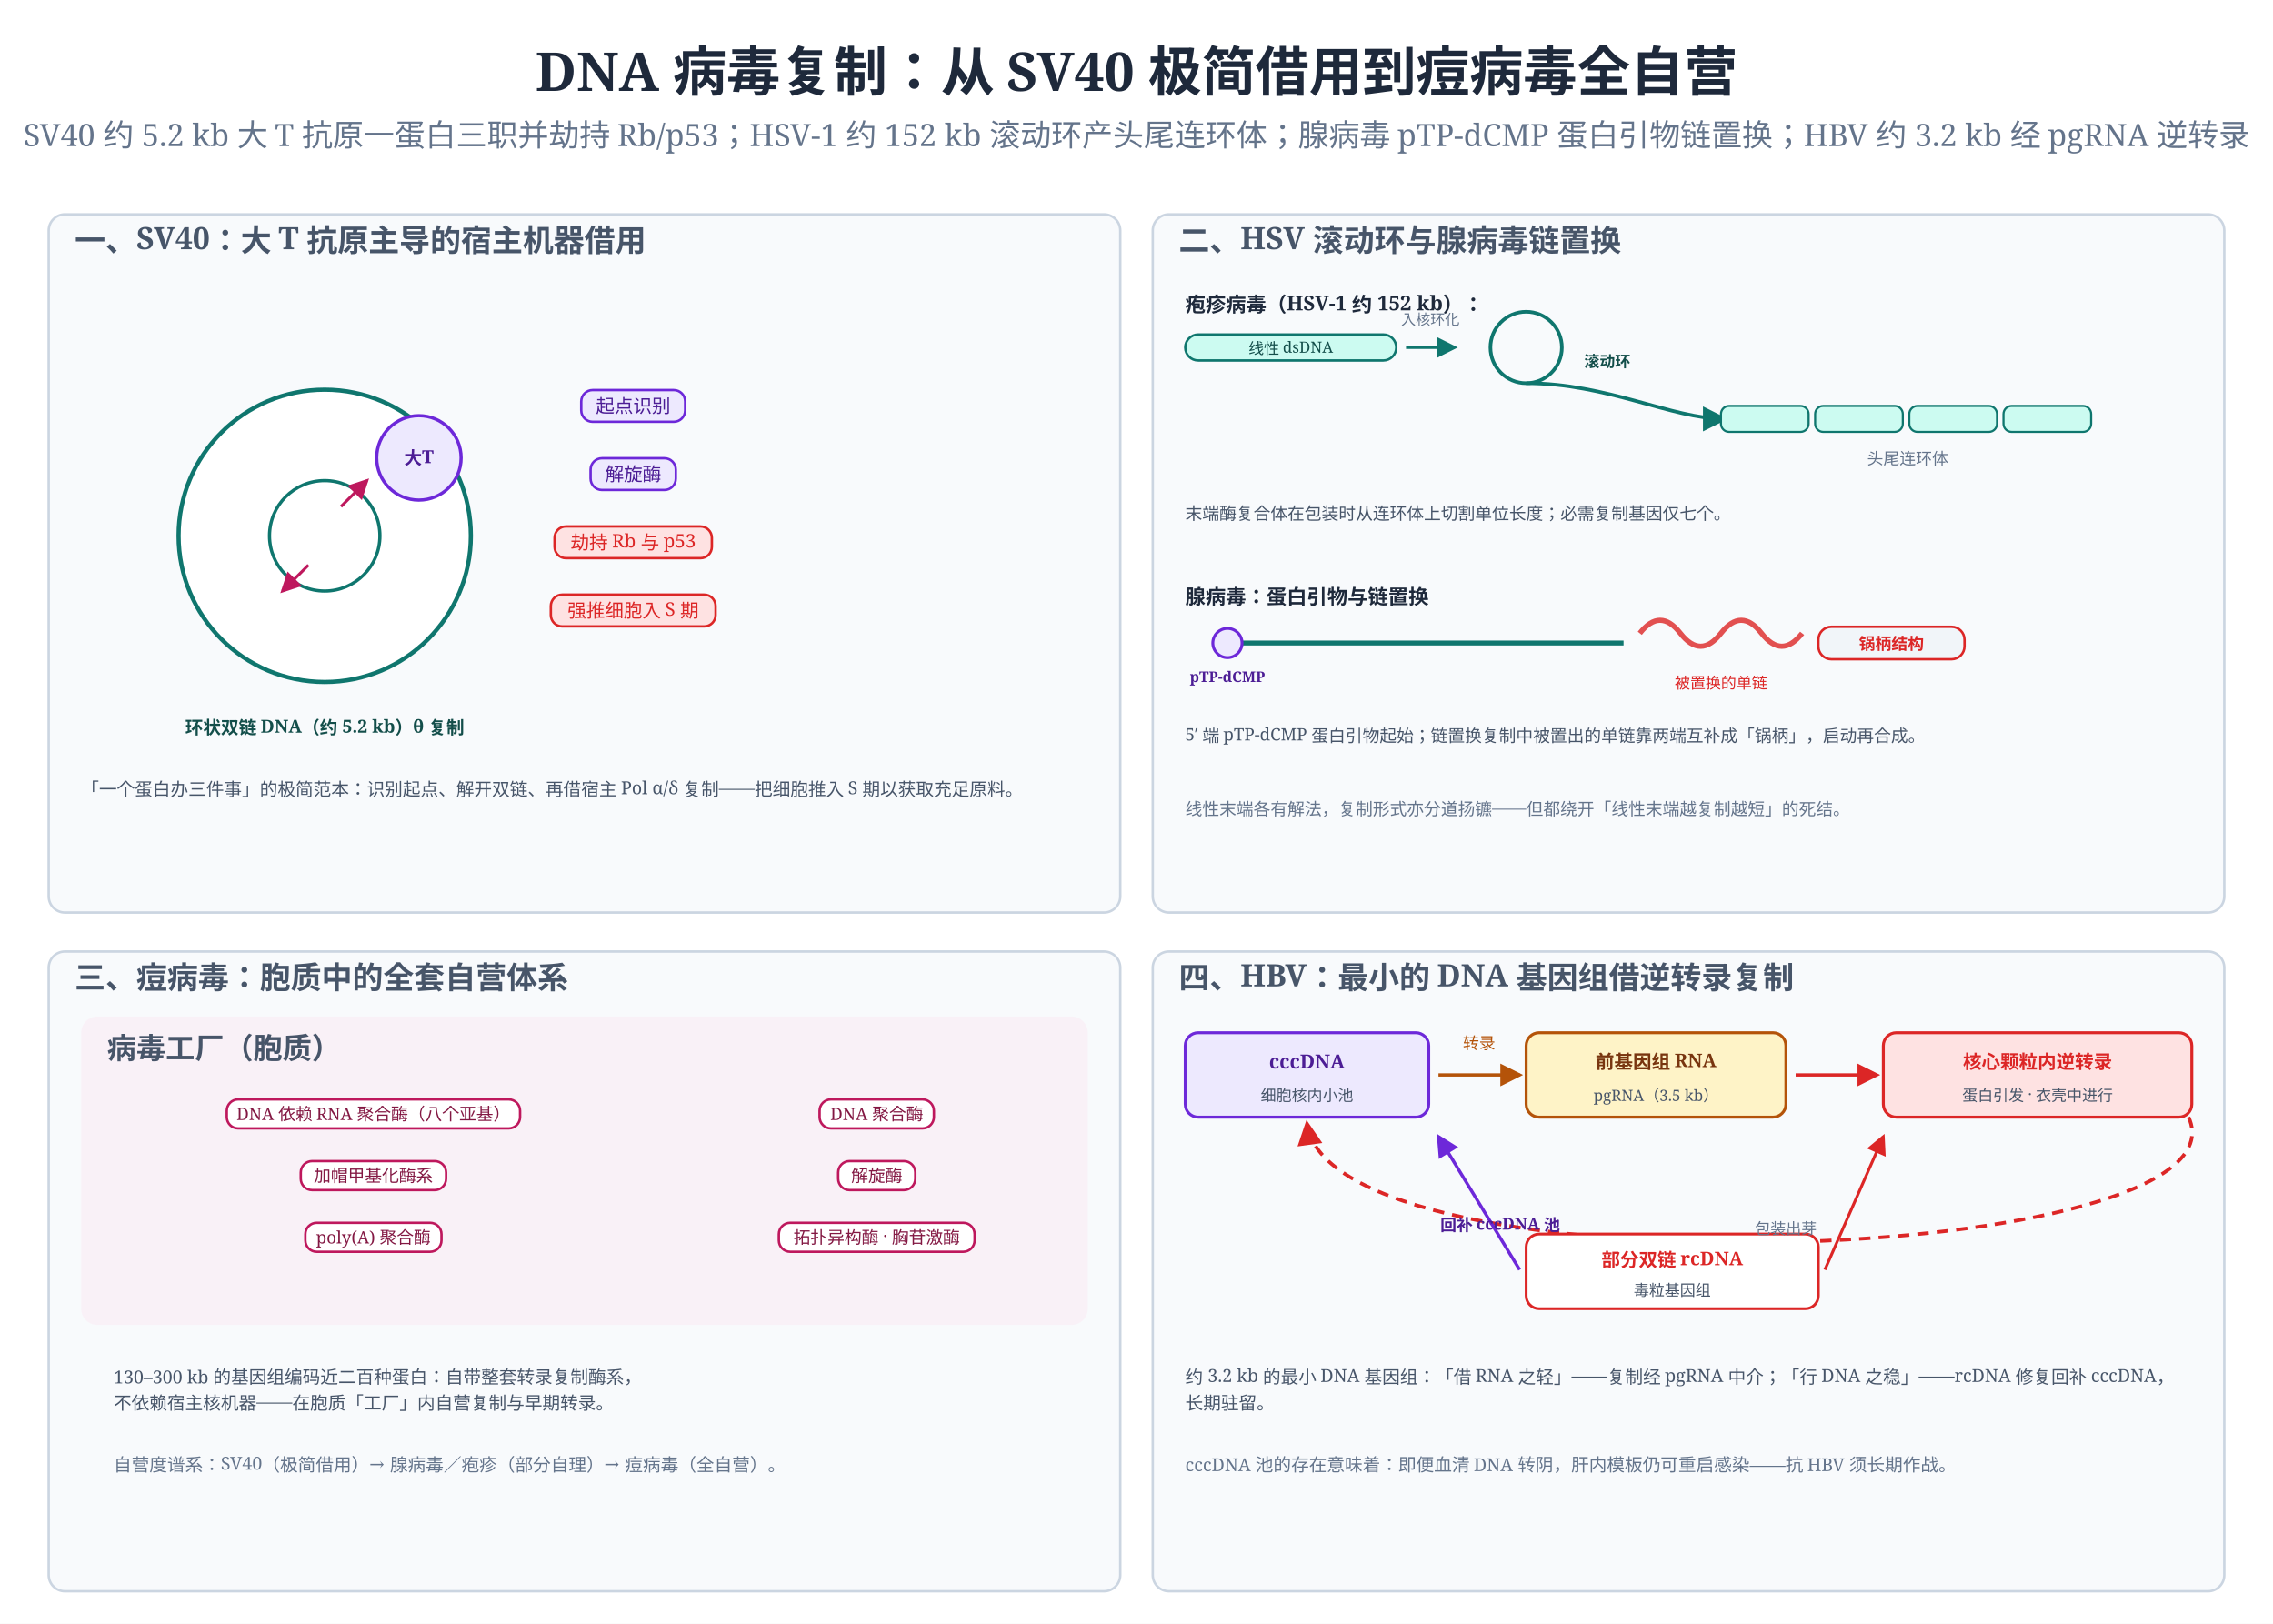
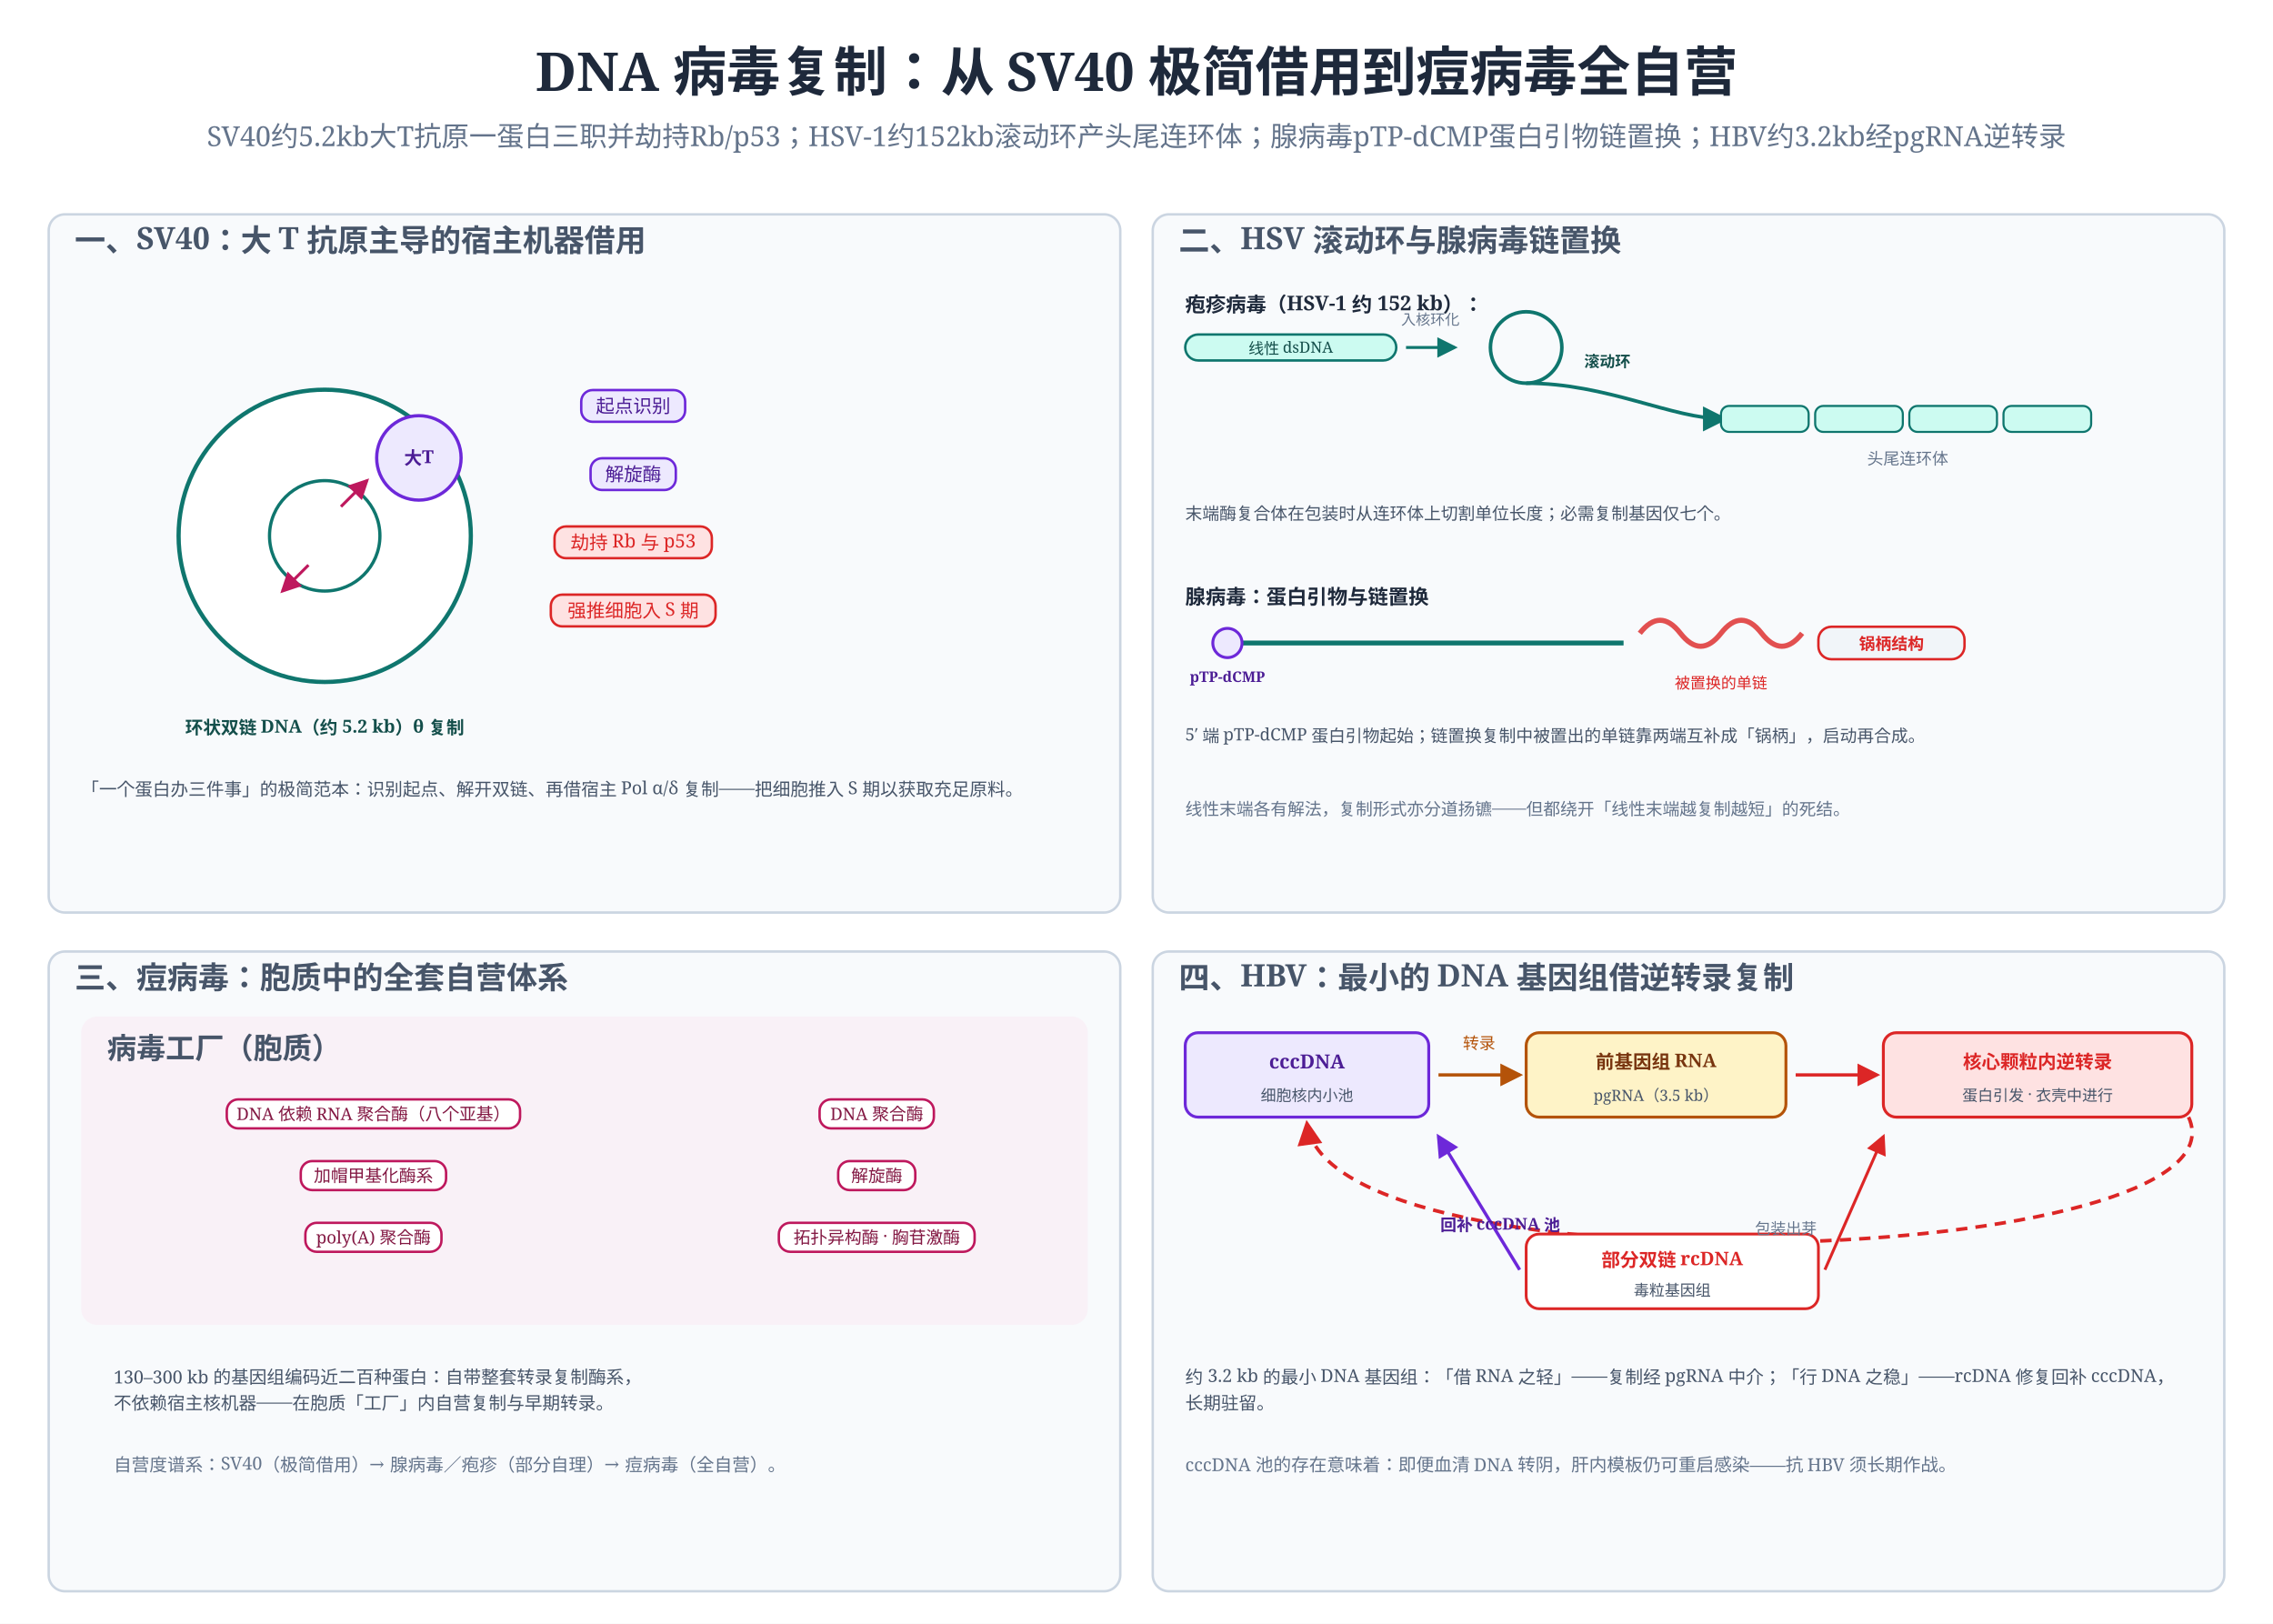
<svg xmlns="http://www.w3.org/2000/svg" width="1400" height="1000" viewBox="0 0 1400 1000" font-family="Noto Serif SC, LXGW WenKai, Songti SC, serif">
  <defs>
    <marker id="arr-ink" viewBox="0 0 10 10" refX="8.5" refY="5" markerWidth="7" markerHeight="7" orient="auto-start-reverse">
      <path d="M0,0 L10,5 L0,10 z" fill="#334155" />
    </marker>
    <marker id="arr-dna" viewBox="0 0 10 10" refX="8.5" refY="5" markerWidth="7" markerHeight="7" orient="auto-start-reverse">
      <path d="M0,0 L10,5 L0,10 z" fill="#0f766e" />
    </marker>
    <marker id="arr-rna" viewBox="0 0 10 10" refX="8.5" refY="5" markerWidth="7" markerHeight="7" orient="auto-start-reverse">
      <path d="M0,0 L10,5 L0,10 z" fill="#b45309" />
    </marker>
    <marker id="arr-pro" viewBox="0 0 10 10" refX="8.5" refY="5" markerWidth="7" markerHeight="7" orient="auto-start-reverse">
      <path d="M0,0 L10,5 L0,10 z" fill="#6d28d9" />
    </marker>
    <marker id="arr-enz" viewBox="0 0 10 10" refX="8.5" refY="5" markerWidth="7" markerHeight="7" orient="auto-start-reverse">
      <path d="M0,0 L10,5 L0,10 z" fill="#be185d" />
    </marker>
    <marker id="arr-acc" viewBox="0 0 10 10" refX="8.5" refY="5" markerWidth="7" markerHeight="7" orient="auto-start-reverse">
      <path d="M0,0 L10,5 L0,10 z" fill="#0369a1" />
    </marker>
    <marker id="arr-ok" viewBox="0 0 10 10" refX="8.5" refY="5" markerWidth="7" markerHeight="7" orient="auto-start-reverse">
      <path d="M0,0 L10,5 L0,10 z" fill="#059669" />
    </marker>
    <marker id="arr-warn" viewBox="0 0 10 10" refX="8.5" refY="5" markerWidth="7" markerHeight="7" orient="auto-start-reverse">
      <path d="M0,0 L10,5 L0,10 z" fill="#b45309" />
    </marker>
    <marker id="arr-bad" viewBox="0 0 10 10" refX="8.5" refY="5" markerWidth="7" markerHeight="7" orient="auto-start-reverse">
      <path d="M0,0 L10,5 L0,10 z" fill="#dc2626" />
    </marker>
    <marker id="arr-mute" viewBox="0 0 10 10" refX="8.5" refY="5" markerWidth="7" markerHeight="7" orient="auto-start-reverse">
      <path d="M0,0 L10,5 L0,10 z" fill="#94a3b8" />
    </marker>
  </defs>
  <rect x="0" y="0" width="1400" height="1000" fill="#ffffff" />
  <text x="700" y="56" text-anchor="middle" font-size="33" font-weight="700" fill="#1e293b">DNA 病毒复制：从 SV40 极简借用到痘病毒全自营</text>
-   <text x="700" y="90" text-anchor="middle" font-size="19" fill="#64748b">SV40 约 5.2 kb 大 T 抗原一蛋白三职并劫持 Rb/p53；HSV-1 约 152 kb 滚动环产头尾连环体；腺病毒 pTP-dCMP 蛋白引物链置换；HBV 约 3.2 kb 经 pgRNA 逆转录</text>
+   <text x="700" y="90" text-anchor="middle" font-size="17" fill="#64748b">SV40约5.2kb大T抗原一蛋白三职并劫持Rb/p53；HSV-1约152kb滚动环产头尾连环体；腺病毒pTP-dCMP蛋白引物链置换；HBV约3.2kb经pgRNA逆转录</text>
  <rect x="30" y="132" width="660" height="430" rx="10" fill="#f8fafc" stroke="#cbd5e1" stroke-width="1.5" />
  <text x="46" y="154.84" font-size="19" fill="#475569" font-weight="700">一、SV40：大 T 抗原主导的宿主机器借用</text>
  <circle cx="200" cy="330" r="90" fill="#ffffff" stroke="#0f766e" stroke-width="2.6" />
  <ellipse cx="200" cy="330" rx="34" ry="34" fill="#ffffff" stroke="#0f766e" stroke-width="2" />
  <line x1="210" y1="312" x2="226" y2="296" stroke="#be185d" stroke-width="1.8" marker-end="url(#arr-enz)" />
  <line x1="190" y1="348" x2="174" y2="364" stroke="#be185d" stroke-width="1.8" marker-end="url(#arr-enz)" />
  <text x="200" y="452" font-size="11" fill="#134e4a" text-anchor="middle" font-weight="700">环状双链 DNA（约 5.2 kb）θ 复制</text>
  <circle cx="258" cy="282" r="26" fill="#ede9fe" stroke="#6d28d9" stroke-width="2" />
  <text x="258" y="286" font-size="11" fill="#4c1d95" text-anchor="middle" font-weight="700">大T</text>
  <rect x="358" y="240.225" width="64" height="19.55" rx="7" fill="#ede9fe" stroke="#6d28d9" stroke-width="1.5" />
  <text x="390" y="254.14" font-size="11.5" fill="#4c1d95" text-anchor="middle">起点识别</text>
  <rect x="363.75" y="282.225" width="52.5" height="19.55" rx="7" fill="#ede9fe" stroke="#6d28d9" stroke-width="1.5" />
  <text x="390" y="296.14" font-size="11.5" fill="#4c1d95" text-anchor="middle">解旋酶</text>
  <rect x="341.555" y="324.225" width="96.89" height="19.55" rx="7" fill="#fee2e2" stroke="#dc2626" stroke-width="1.5" />
  <text x="390" y="338.14" font-size="11.5" fill="#dc2626" text-anchor="middle">劫持 Rb 与 p53</text>
  <rect x="339.255" y="366.225" width="101.49" height="19.55" rx="7" fill="#fee2e2" stroke="#dc2626" stroke-width="1.5" />
  <text x="390" y="380.14" font-size="11.5" fill="#dc2626" text-anchor="middle">强推细胞入 S 期</text>
  <text x="50" y="490" font-size="11" fill="#475569">「一个蛋白办三件事」的极简范本：识别起点、解开双链、再借宿主 Pol α/δ 复制——把细胞推入 S 期以获取充足原料。</text>
  <rect x="710" y="132" width="660" height="430" rx="10" fill="#f8fafc" stroke="#cbd5e1" stroke-width="1.5" />
  <text x="726" y="154.84" font-size="19" fill="#475569" font-weight="700">二、HSV 滚动环与腺病毒链置换</text>
  <text x="730" y="192" font-size="12.5" fill="#1e293b" font-weight="700">疱疹病毒（HSV-1 约 152 kb）：</text>
  <rect x="730" y="206" width="130" height="16" rx="8" fill="#ccfbf1" stroke="#0f766e" stroke-width="1.5" />
  <text x="795" y="218" font-size="9.5" fill="#134e4a" text-anchor="middle">线性 dsDNA</text>
  <line x1="866" y1="214" x2="896" y2="214" stroke="#0f766e" stroke-width="1.8" marker-end="url(#arr-dna)" />
  <text x="881" y="200" font-size="9" fill="#64748b" text-anchor="middle">入核环化</text>
  <circle cx="940" cy="214" r="22" fill="none" stroke="#0f766e" stroke-width="2.2" />
  <path d="M 940,236 C 990,236 1030,258 1062,258" fill="none" stroke="#0f766e" stroke-width="2.2" marker-end="url(#arr-dna)" />
  <text x="990" y="226" font-size="9.5" fill="#134e4a" text-anchor="middle" font-weight="700">滚动环</text>
  <rect x="1060" y="250" width="54" height="16" rx="5" fill="#ccfbf1" stroke="#0f766e" stroke-width="1.3" />
  <rect x="1118" y="250" width="54" height="16" rx="5" fill="#ccfbf1" stroke="#0f766e" stroke-width="1.3" />
  <rect x="1176" y="250" width="54" height="16" rx="5" fill="#ccfbf1" stroke="#0f766e" stroke-width="1.3" />
  <rect x="1234" y="250" width="54" height="16" rx="5" fill="#ccfbf1" stroke="#0f766e" stroke-width="1.3" />
  <text x="1175" y="286" font-size="10" fill="#64748b" text-anchor="middle">头尾连环体</text>
  <text x="730" y="320" font-size="10.5" fill="#475569">末端酶复合体在包装时从连环体上切割单位长度；必需复制基因仅七个。</text>
  <text x="730" y="372" font-size="12.5" fill="#1e293b" font-weight="700">腺病毒：蛋白引物与链置换</text>
  <line x1="760" y1="396" x2="1000" y2="396" stroke="#0f766e" stroke-width="3" />
  <circle cx="756" cy="396" r="9" fill="#ede9fe" stroke="#6d28d9" stroke-width="1.8" />
  <text x="756" y="420" font-size="9" fill="#4c1d95" text-anchor="middle" font-weight="700">pTP-dCMP</text>
  <path d="M 1010,390 q 12.5,-16 25,0 q 12.5,16 25,0 q 12.5,-16 25,0 q 12.5,16 25,0" fill="none" opacity="0.8" stroke="#dc2626" stroke-width="3.2" />
  <text x="1060" y="424" font-size="9.5" fill="#dc2626" text-anchor="middle">被置换的单链</text>
  <rect x="1120" y="386" width="90" height="20" rx="8" fill="#f1f5f9" stroke="#dc2626" stroke-width="1.5" />
  <text x="1165" y="400" font-size="10" fill="#dc2626" text-anchor="middle" font-weight="700">锅柄结构</text>
  <text x="730" y="456" font-size="10.5" fill="#475569">5′ 端 pTP-dCMP 蛋白引物起始；链置换复制中被置出的单链靠两端互补成「锅柄」，启动再合成。</text>
  <text x="730" y="502" font-size="10.5" fill="#64748b">线性末端各有解法，复制形式亦分道扬镳——但都绕开「线性末端越复制越短」的死结。</text>
  <rect x="30" y="586" width="660" height="394" rx="10" fill="#f8fafc" stroke="#cbd5e1" stroke-width="1.5" />
  <text x="46" y="608.84" font-size="19" fill="#475569" font-weight="700">三、痘病毒：胞质中的全套自营体系</text>
  <rect x="50" y="626" width="620" height="190" rx="10" fill="#fce7f3" fill-opacity="0.45" />
  <text x="66" y="652" font-size="18" fill="#475569" font-weight="700">病毒工厂（胞质）</text>
  <rect x="139.68" y="677.075" width="180.64" height="17.85" rx="7" fill="#ffffff" stroke="#be185d" stroke-width="1.5" />
  <text x="230" y="689.78" font-size="10.5" fill="#831843" text-anchor="middle">DNA 依赖 RNA 聚合酶（八个亚基）</text>
  <rect x="185.25" y="715.075" width="89.5" height="17.85" rx="7" fill="#ffffff" stroke="#be185d" stroke-width="1.5" />
  <text x="230" y="727.78" font-size="10.5" fill="#831843" text-anchor="middle">加帽甲基化酶系</text>
  <rect x="188.085" y="753.075" width="83.83" height="17.85" rx="7" fill="#ffffff" stroke="#be185d" stroke-width="1.5" />
  <text x="230" y="765.78" font-size="10.5" fill="#831843" text-anchor="middle">poly(A) 聚合酶</text>
  <rect x="504.805" y="677.075" width="70.39" height="17.85" rx="7" fill="#ffffff" stroke="#be185d" stroke-width="1.5" />
  <text x="540" y="689.78" font-size="10.5" fill="#831843" text-anchor="middle">DNA 聚合酶</text>
  <rect x="516.25" y="715.075" width="47.5" height="17.85" rx="7" fill="#ffffff" stroke="#be185d" stroke-width="1.5" />
  <text x="540" y="727.78" font-size="10.5" fill="#831843" text-anchor="middle">解旋酶</text>
  <rect x="479.71" y="753.075" width="120.58" height="17.85" rx="7" fill="#ffffff" stroke="#be185d" stroke-width="1.5" />
  <text x="540" y="765.78" font-size="10.5" fill="#831843" text-anchor="middle">拓扑异构酶 · 胸苷激酶</text>
  <text x="70" y="852" font-size="11" fill="#475569">130–300 kb 的基因组编码近二百种蛋白：自带整套转录复制酶系，</text>
  <text x="70" y="868" font-size="11" fill="#475569">不依赖宿主核机器——在胞质「工厂」内自营复制与早期转录。</text>
  <text x="70" y="906" font-size="11" fill="#64748b">自营度谱系：SV40（极简借用）→ 腺病毒／疱疹（部分自理）→ 痘病毒（全自营）。</text>
  <rect x="710" y="586" width="660" height="394" rx="10" fill="#f8fafc" stroke="#cbd5e1" stroke-width="1.5" />
  <text x="726" y="608.84" font-size="19" fill="#475569" font-weight="700">四、HBV：最小的 DNA 基因组借逆转录复制</text>
  <rect x="730" y="636" width="150" height="52" rx="8" fill="#ede9fe" stroke="#6d28d9" stroke-width="1.8" />
  <text x="805" y="658" font-size="12" fill="#4c1d95" text-anchor="middle" font-weight="700">cccDNA</text>
  <text x="805" y="678" font-size="9.5" fill="#475569" text-anchor="middle">细胞核内小池</text>
  <line x1="886" y1="662" x2="936" y2="662" stroke="#b45309" stroke-width="2" marker-end="url(#arr-rna)" />
  <text x="911" y="646" font-size="10" fill="#b45309" text-anchor="middle">转录</text>
  <rect x="940" y="636" width="160" height="52" rx="8" fill="#fef3c7" stroke="#b45309" stroke-width="1.8" />
  <text x="1020" y="658" font-size="11.5" fill="#78350f" text-anchor="middle" font-weight="700">前基因组 RNA</text>
  <text x="1020" y="678" font-size="9.5" fill="#475569" text-anchor="middle">pgRNA（3.5 kb）</text>
  <line x1="1106" y1="662" x2="1156" y2="662" stroke="#dc2626" stroke-width="2" marker-end="url(#arr-bad)" />
  <rect x="1160" y="636" width="190" height="52" rx="8" fill="#fee2e2" stroke="#dc2626" stroke-width="1.8" />
  <text x="1255" y="658" font-size="11.5" fill="#dc2626" text-anchor="middle" font-weight="700">核心颗粒内逆转录</text>
  <text x="1255" y="678" font-size="9.5" fill="#475569" text-anchor="middle">蛋白引发 · 衣壳中进行</text>
  <path d="M 1348,688 C 1390,780 820,800 805,692" fill="none" stroke="#dc2626" stroke-width="2.2" stroke-dasharray="7 5" marker-end="url(#arr-bad)" />
  <rect x="940" y="760" width="180" height="46" rx="8" fill="#ffffff" stroke="#dc2626" stroke-width="1.7" />
  <text x="1030" y="780" font-size="11.5" fill="#dc2626" text-anchor="middle" font-weight="700">部分双链 rcDNA</text>
  <text x="1030" y="798" font-size="9.5" fill="#475569" text-anchor="middle">毒粒基因组</text>
  <line x1="1124" y1="782" x2="1160" y2="700" stroke="#dc2626" stroke-width="1.8" marker-end="url(#arr-bad)" />
  <text x="1100" y="760" font-size="9.5" fill="#64748b" text-anchor="middle">包装出芽</text>
  <line x1="936" y1="782" x2="886" y2="700" stroke="#6d28d9" stroke-width="2" marker-end="url(#arr-pro)" />
  <text x="924" y="758" font-size="10" fill="#4c1d95" text-anchor="middle" font-weight="700">回补 cccDNA 池</text>
  <text x="730" y="852" font-size="11" fill="#475569">约 3.2 kb 的最小 DNA 基因组：「借 RNA 之轻」——复制经 pgRNA 中介；「行 DNA 之稳」——rcDNA 修复回补 cccDNA，</text>
  <text x="730" y="868" font-size="11" fill="#475569">长期驻留。</text>
  <text x="730" y="906" font-size="11" fill="#64748b">cccDNA 池的存在意味着：即便血清 DNA 转阴，肝内模板仍可重启感染——抗 HBV 须长期作战。</text>
</svg>
